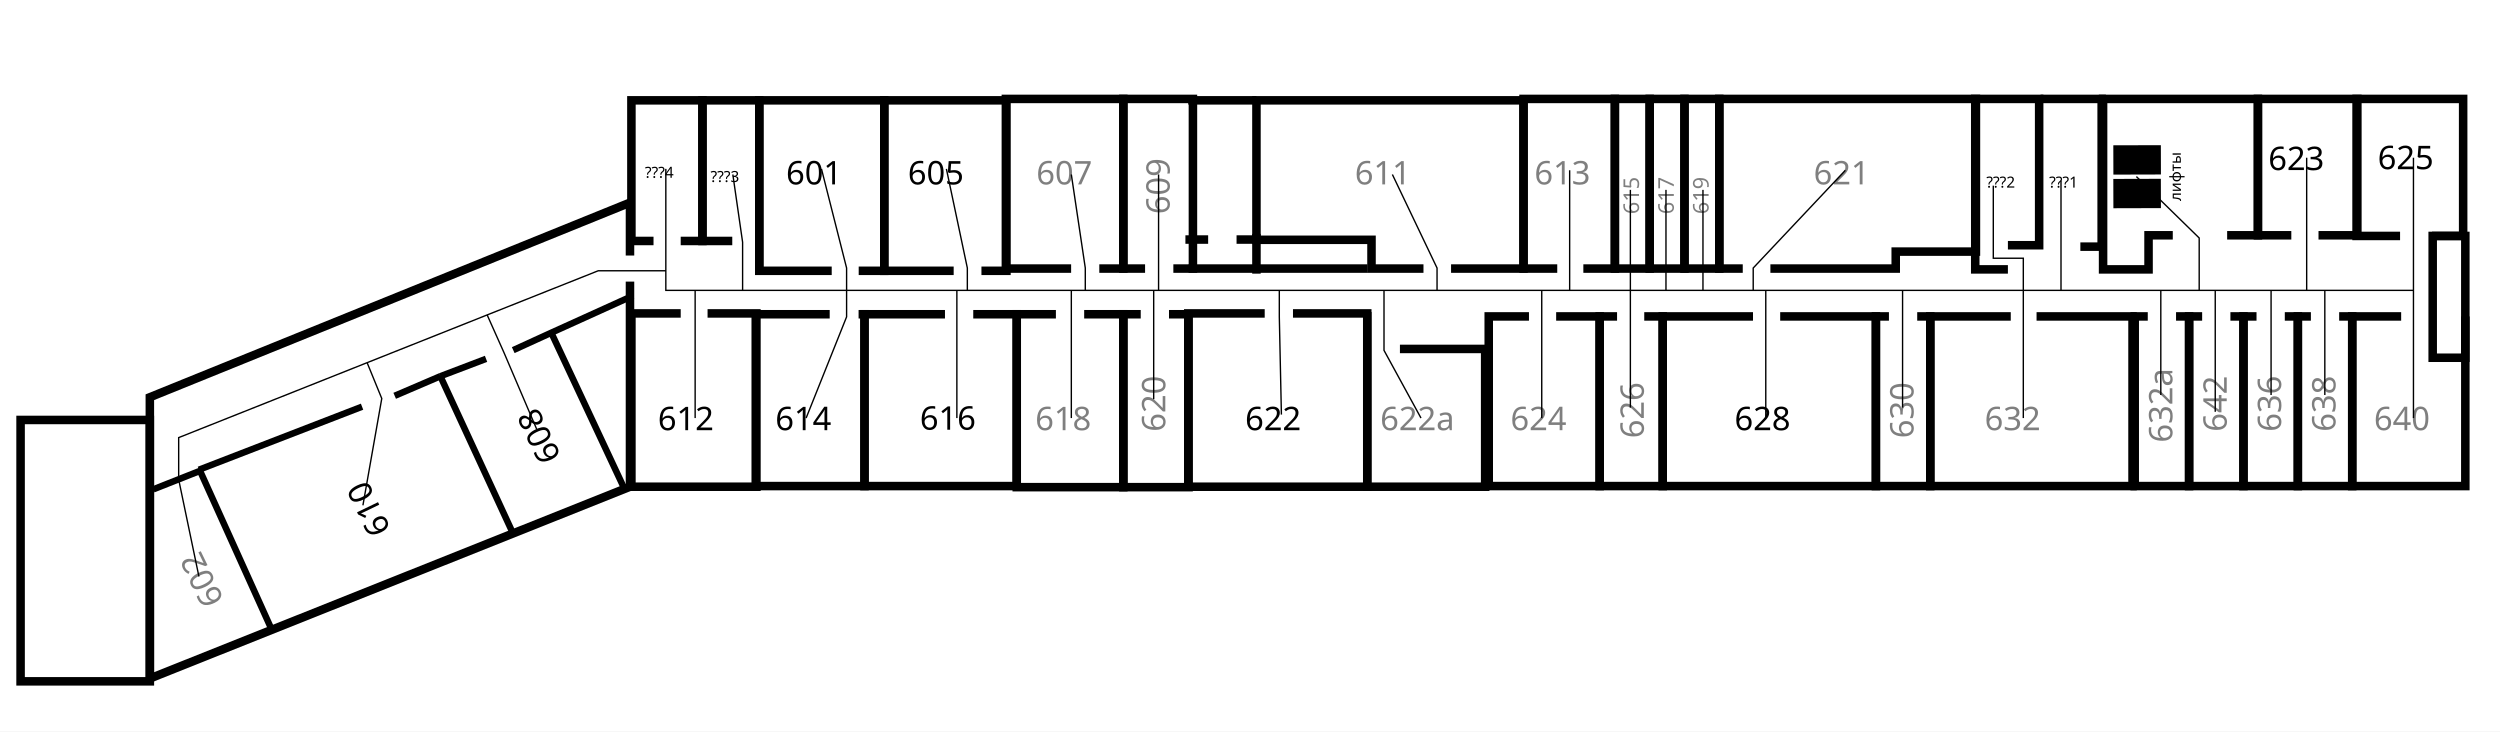
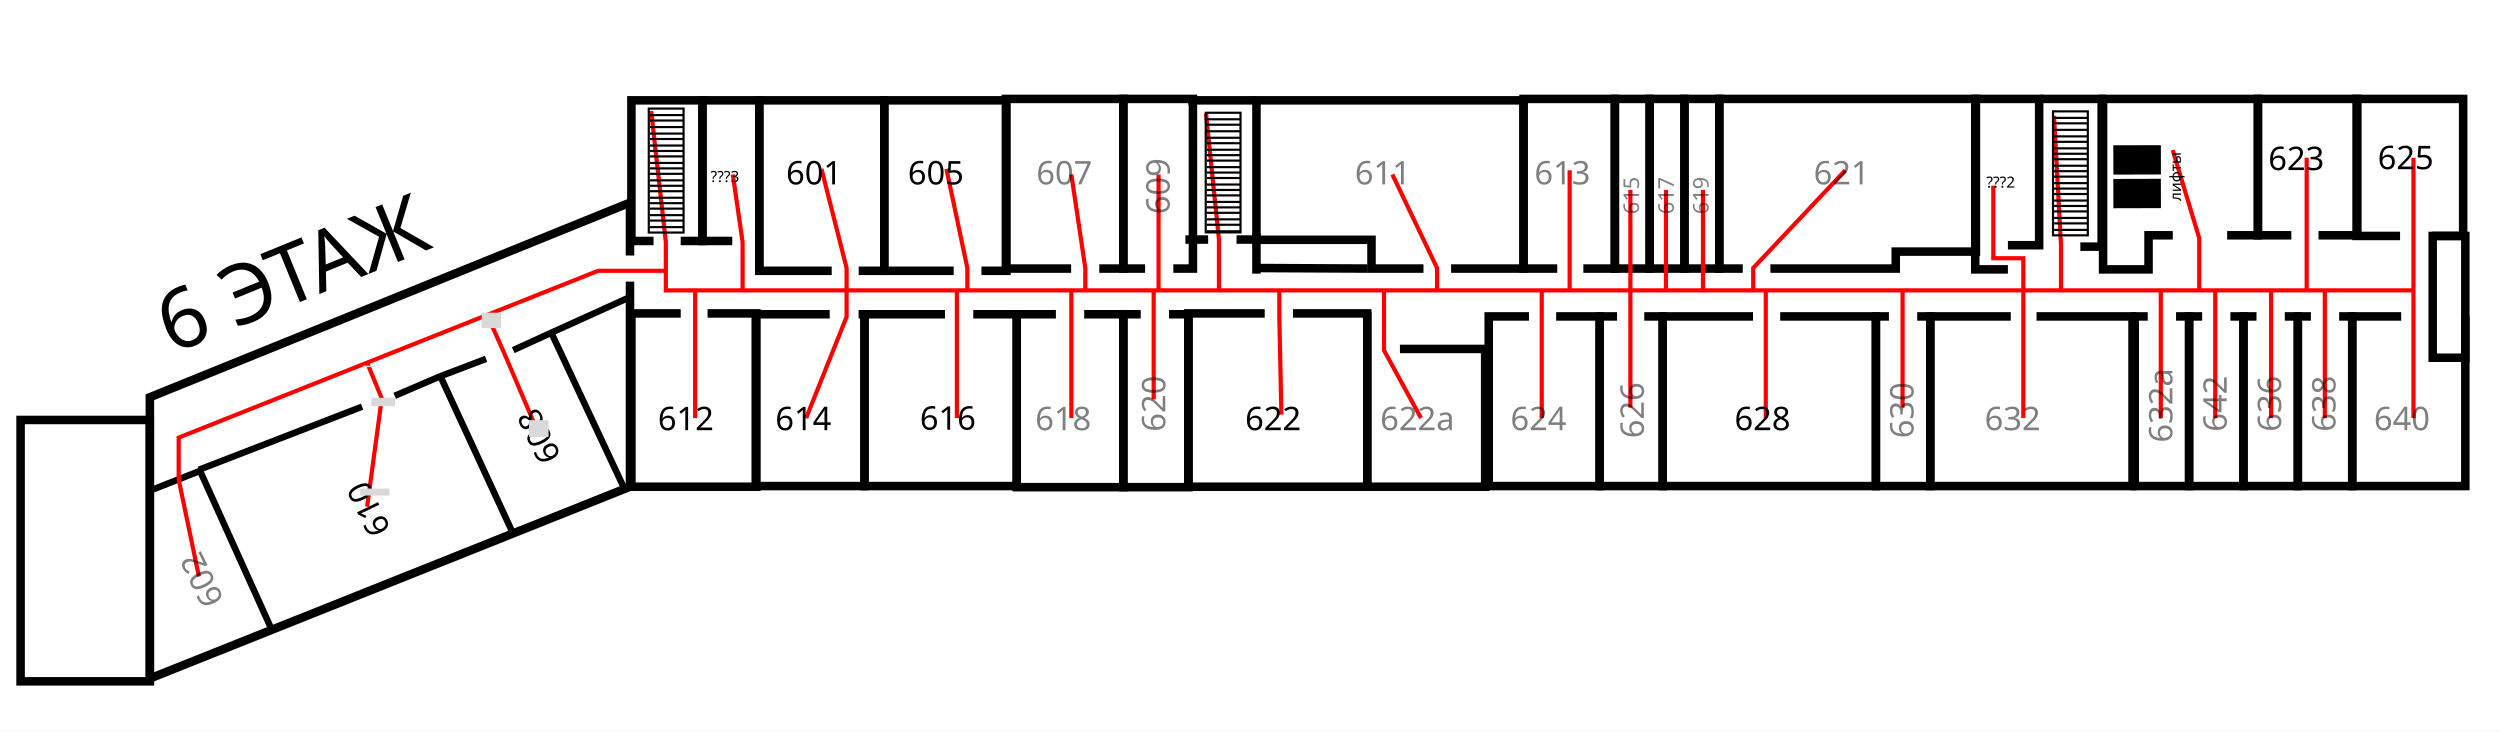
<svg xmlns="http://www.w3.org/2000/svg" width="1791" height="524" viewBox="0 0 1791 524" fill="none">
  <g id="floor6 matmeh">
    <rect width="1791" height="524" fill="white" />
    <path id="Vector 214" d="M1461.87 70.865H1505.63V176.702H1490.37" stroke="black" stroke-width="6.106" />
    <path id="Vector 216" d="M1438.46 192.985H1415.06V70.865H1460.85V175.685H1438.46" stroke="black" stroke-width="6.106" />
-     <path id="Vector 217" d="M979.723 192.404H851.497" stroke="black" stroke-width="6.106" />
+     <path id="Vector 217" d="M979.723 192.404L900 192" stroke="black" stroke-width="6.106" />
    <path id="Vector 218" d="M865.515 171.615H849.232" stroke="black" stroke-width="6.106" />
    <path id="Vector 219" d="M902.151 171.615H885.868" stroke="black" stroke-width="6.106" />
    <path id="Vector 220" d="M900.117 167.543V196.038" stroke="black" stroke-width="6.106" />
    <path id="Vector 221" d="M900.119 71.881H851.271" stroke="black" stroke-width="6.106" />
    <path id="Vector 222" d="M615.091 225.126H619.325V348.223H541.416V225.126H594.394" stroke="black" stroke-width="6.106" />
    <path id="Vector 223" d="M506.899 224.532H541.898V348.688H452.343V224.532H487.658" stroke="black" stroke-width="6.106" />
    <path id="Vector 224" d="M487.658 172.631H503.227V71.882H452.343V172.631H468.181" stroke="black" stroke-width="6.106" />
    <path id="Vector 225" d="M615.172 194.005L633.49 194.005V71.884H543.936V194.005L595.837 194.005" stroke="black" stroke-width="6.106" />
    <path id="Vector 226" d="M543.935 194.005V71.884H503.228V172.634H524.599" stroke="black" stroke-width="6.106" />
    <path id="Vector 227" d="M703.107 194.005L721.009 194.005V71.884H633.489V194.005L683.211 194.005" stroke="black" stroke-width="6.106" />
    <path id="Vector 253" d="M787.54 192.404L804.751 192.404V70.865H720.608V192.404L767.354 192.404" stroke="black" stroke-width="6.106" />
    <path id="Vector 232" d="M1039.54 192.403H1091.44V71.881H900.117V171.798H982.548V192.403H1019.78" stroke="black" stroke-width="6.106" />
    <path id="Vector 233" d="M1556.58 168.561H1539.22V192.985H1506.65V70.865H1617.58V168.561H1595.53" stroke="black" stroke-width="6.106" />
    <path id="Vector 234" d="M1641.5 168.561L1617.57 168.561V70.865H1688.81V168.561L1660.98 168.561" stroke="black" stroke-width="6.106" />
    <path id="Vector 280" d="M1719.41 169.031L1688.25 169.031V70.865H1764.6V169.031L1742.29 169.031" stroke="black" stroke-width="6.106" />
    <path id="Vector 235" d="M1655.52 226.684H1646.18V348.223H1685.13V226.684H1675.78" stroke="black" stroke-width="6.106" />
    <path id="Vector 283" d="M1616.57 226.684H1607.22V348.223H1646.18V226.684H1636.83" stroke="black" stroke-width="6.106" />
    <path id="Vector 284" d="M1577.62 226.684H1568.27V348.223H1607.22V226.684H1597.87" stroke="black" stroke-width="6.106" />
    <path id="Vector 285" d="M1538.66 226.684H1529.31V348.223H1568.27V226.684H1558.92" stroke="black" stroke-width="6.106" />
    <path id="Vector 286" d="M1353.23 226.684H1343.89V348.223H1382.84V226.684H1373.49" stroke="black" stroke-width="6.106" />
    <path id="Vector 287" d="M1158.46 226.684H1146V348.223H1191.18V226.684H1177.94" stroke="black" stroke-width="6.106" />
    <path id="Vector 255" d="M1115.61 192.404H1091.46V70.865H1156.9V192.404H1134.31" stroke="black" stroke-width="6.106" />
    <path id="Vector 256" d="M1156.9 70.865V192.404H1181.83V70.865H1156.9Z" stroke="black" stroke-width="6.106" />
    <path id="Vector 257" d="M1181.83 70.865V192.404H1206.76V70.865H1181.83Z" stroke="black" stroke-width="6.106" />
    <path id="Vector 258" d="M1206.76 70.865V192.404H1231.7V70.865H1206.76Z" stroke="black" stroke-width="6.106" />
    <path id="Vector 254" d="M840.589 192.404H854.613V70.865H804.75V192.404H820.332" stroke="black" stroke-width="6.106" />
    <path id="Vector 241" d="M837.473 225.126H851.496V349.002H804.75V225.126H817.216" stroke="black" stroke-width="6.106" />
    <path id="Vector 264" d="M676.979 225.126H619.325V348.223H728.399V225.126H697.235" stroke="black" stroke-width="6.106" />
    <path id="Vector 242" d="M1002.91 249.975H1063.97V348.689H979.5V223.516" stroke="black" stroke-width="6.106" />
    <path id="Vector 243" d="M926.29 224.532H979.498V348.688H851.271V224.532H906.033" stroke="black" stroke-width="6.106" />
    <path id="Vector 263" d="M776.703 225.126H804.75V349.002H728.399V225.126H756.446" stroke="black" stroke-width="6.106" />
    <path id="Vector 244" d="M1458.99 226.684H1527.75V348.223H1382.84V226.684H1440.51" stroke="black" stroke-width="6.106" />
    <path id="Vector 261" d="M1275.33 226.684H1343.89V348.223H1191.18V226.684H1255.85" stroke="black" stroke-width="6.106" />
    <path id="Vector 262" d="M1114.83 226.684H1146V348.223H1066.53V226.684H1095.35" stroke="black" stroke-width="6.106" />
    <path id="Vector 246" d="M1766.16 169.031H1742.78V212.66V256.29H1766.16V169.031Z" stroke="black" stroke-width="6.106" />
    <path id="Vector 247" d="M1766.16 226.684V348.223H1685.13V226.684H1720.19" stroke="black" stroke-width="6.106" />
    <path id="Vector 250" d="M1248.51 192.404H1231.7V70.865H1415.56V180.25H1358.1V192.404H1268.31" stroke="black" stroke-width="6.106" />
    <path id="Vector 251" d="M451.321 201.754V348.69L107.349 486.075V284.577L451.321 145.156V183.055" stroke="black" stroke-width="6.106" />
    <path id="Vector 252" d="M14.746 300.857H107.354V488.108H14.746V300.857Z" stroke="black" stroke-width="6.106" />
    <path id="Vector 268" d="M142.518 336.537L259.382 291.349" stroke="black" stroke-width="4.675" />
    <path id="Vector 266" d="M367.677 382.504L315.477 269.534M315.477 269.534L348.2 257.069M315.477 269.534L282.755 283.558" stroke="black" stroke-width="4.675" />
    <path id="Vector 267" d="M447.145 349.781L394.945 238.371M394.945 238.371L367.677 250.836M394.945 238.371L453.378 211.881" stroke="black" stroke-width="4.675" />
    <path id="Vector 265" d="M109.796 350.561L143.297 337.316L193.938 449.506" stroke="black" stroke-width="4.675" />
-     <path id="graph floor6 matmeh" d="M1729 208V170.5V113M1729 208V227V299.5M1729 208H1665.5M1665.5 208V227V283M1665.5 208H1652.5M1665.5 208H1627M1652.5 208V170.5V113M1652.5 208H1627M1627 208V227V283M1627 208H1587M1587 208V227V295M1587 208H1575.5M1575.5 208V170.5L1530.5 126.5M1575.5 208H1548M1548 208V227V283M1548 208H1476.5M1476.5 208V175.5V129.5M1476.5 208H1449.5M1449.5 208V185H1428V133M1449.5 208V227V299.5M1449.5 208H1363M1363 208V227V292M1363 208H1265M1265 208V227V299.5M1265 208H1256M1256 208V192L1322 122M1256 208H1220M1168 208V227V292M1168 208H1124.5M1168 208V192V136M1168 208H1193.5M1124.5 208V192V122M1124.5 208H1104.5M1193.5 208V192V136M1193.5 208H1220M1220 208V192V136M1029.5 208V192L997.5 125M1029.5 208H991.5M1029.5 208H1104.5M991.5 208V251L1018 299.5M991.5 208H916.5M916.5 208V227L918 297M916.5 208H830M830 208V192V125M830 208H826.5M826.5 208V227V286M826.5 208H777.5M777.5 208V192L767.5 125M777.5 208H767.5M767.5 208V227V299.5M767.5 208H693M693 208V192L678 121M693 208H685.5M685.5 208V227V299.5M685.5 208H606.5M606.5 208V192L588.5 121M606.5 208V227L577.5 299.5M606.5 208H532M532 208V173.5L525 125M532 208H498M498 208H477V194M498 208V227V299.5M1104.5 208V227V299.5M477 194V173.5V121M477 194H428.5L349 225.615M349 225.615L361 252.5L384.5 307.5M349 225.615L263 259.814M263 259.814L128 313.5V343.5L142.5 413M263 259.814L273.5 285.5L260 362" stroke="black" />
-     <text id="aboba;" transform="translate(1551.04 144.038) rotate(-90.1555)" fill="black" xml:space="preserve" style="white-space: pre" font-family="Martian Mono" font-size="11" letter-spacing="0em">
-       <tspan x="0" y="11.4">лифты</tspan>
-     </text>
+     <path id="graph floor6 matmeh" d="M1729 208V170.5V113M1729 208V227V299.5M1729 208H1665.5M1665.5 208V227V283V299.5M1665.5 208H1652.5M1665.5 208H1627M1652.5 208V170.5V113M1652.5 208H1627M1627 208V227V283V299.5M1627 208H1587M1587 208V227V299.5M1587 208H1575.5M1575.5 208V170.5L1556.5 107.5M1575.5 208H1548M1548 208V227V299.5M1548 208H1476.5M1476.5 208V175.5L1471.5 83M1476.5 208H1449.5M1449.5 208V185H1428V133M1449.5 208V227V299.5M1449.5 208H1363M1363 208V227V292M1363 208H1265M1265 208V227V299.5M1265 208H1256M1256 208V192L1322 122M1256 208H1220M1168 208V227V292M1168 208H1124.5M1168 208V192V136M1168 208H1193.5M1124.5 208V192V122M1124.5 208H1104.5M1193.5 208V192V136M1193.5 208H1220M1220 208V192V136M1029.5 208V192L997.5 125M1029.5 208H991.5M1029.5 208H1104.5M991.5 208V251L1018 299.5M991.5 208H916.5M916.5 208V227L918 297M916.5 208H873.25M830 208V192V125M830 208H826.5M830 208H873.25M826.5 208V227V286M826.5 208H777.5M777.5 208V192L767.5 125M777.5 208H767.5M767.5 208V227V299.5M767.5 208H693M693 208V192L678 121M693 208H685.5M685.5 208V227V299.5M685.5 208H606.5M606.5 208V192L588.5 121M606.5 208V227L577.5 299.5M606.5 208H532M532 208V173.5L525 125M532 208H498M498 208H477V194M498 208V227V299.5M1104.5 208V227V299.5M477 194V173.5L466.5 79.5M477 194H428.5L349 225.615M349 225.615L361 252.5L384.5 307.5M349 225.615L263 259.814M263 259.814L128 313.5V343.5L142.5 413M263 259.814L273.5 285.5L263 363M873.25 208V171.5L864 81.5" stroke="#FF0000" stroke-width="3" />
    <g id="rooms_numbers">
      <text id="601" fill="black" xml:space="preserve" style="white-space: pre" font-family="Martian Mono" font-size="23.373" letter-spacing="0em">
        <tspan x="563.157" y="132.11">601</tspan>
      </text>
      <text id="614" fill="black" xml:space="preserve" style="white-space: pre" font-family="Martian Mono" font-size="23.373" letter-spacing="0em">
        <tspan x="555.439" y="308.186">614</tspan>
      </text>
      <text id="616" fill="black" xml:space="preserve" style="white-space: pre" font-family="Martian Mono" font-size="23.373" letter-spacing="0em">
        <tspan x="659" y="307.849">616</tspan>
      </text>
      <text id="612" fill="black" xml:space="preserve" style="white-space: pre" font-family="Martian Mono" font-size="23.373" letter-spacing="0em">
        <tspan x="471.297" y="308.186">612</tspan>
      </text>
      <text id="602" opacity="0.5" transform="translate(139.304 440.282) rotate(-115.824)" fill="black" xml:space="preserve" style="white-space: pre" font-family="Martian Mono" font-size="23.373" letter-spacing="0em">
        <tspan x="0" y="23.849">602</tspan>
      </text>
      <text id="608" transform="translate(380.824 337.441) rotate(-115.824)" fill="black" xml:space="preserve" style="white-space: pre" font-family="Martian Mono" font-size="23.373" letter-spacing="0em">
        <tspan x="0" y="23.849">608</tspan>
      </text>
      <text id="610" transform="translate(258.78 389.639) rotate(-115.824)" fill="black" xml:space="preserve" style="white-space: pre" font-family="Martian Mono" font-size="23.373" letter-spacing="0em">
        <tspan x="0" y="23.849">610</tspan>
      </text>
      <text id="622" fill="black" xml:space="preserve" style="white-space: pre" font-family="Martian Mono" font-size="23.373" letter-spacing="0em">
        <tspan x="892.01" y="308.186">622</tspan>
      </text>
      <text id="620" opacity="0.5" transform="matrix(0 -1 1 0 810.983 309.268)" fill="black" xml:space="preserve" style="white-space: pre" font-family="Martian Mono" font-size="23.373" letter-spacing="0em">
        <tspan x="0" y="23.849">620</tspan>
      </text>
      <text id="618" opacity="0.5" fill="black" xml:space="preserve" style="white-space: pre" font-family="Martian Mono" font-size="23.373" letter-spacing="0em">
        <tspan x="741.644" y="308.186">618</tspan>
      </text>
      <text id="626" opacity="0.5" transform="matrix(0 -1 1 0 1153.79 313.943)" fill="black" xml:space="preserve" style="white-space: pre" font-family="Martian Mono" font-size="23.373" letter-spacing="0em">
        <tspan x="0" y="23.849">626</tspan>
      </text>
      <text id="632" opacity="0.5" fill="black" xml:space="preserve" style="white-space: pre" font-family="Martian Mono" font-size="23.373" letter-spacing="0em">
        <tspan x="1421.8" y="308.186">632</tspan>
      </text>
      <text id="638" opacity="0.5" transform="matrix(0 -1 1 0 1649.29 309.268)" fill="black" xml:space="preserve" style="white-space: pre" font-family="Martian Mono" font-size="23.373" letter-spacing="0em">
        <tspan x="0" y="23.849">638</tspan>
      </text>
      <text id="636" opacity="0.5" transform="matrix(0 -1 1 0 1610.34 309.268)" fill="black" xml:space="preserve" style="white-space: pre" font-family="Martian Mono" font-size="23.373" letter-spacing="0em">
        <tspan x="0" y="23.849">636</tspan>
      </text>
      <text id="642" opacity="0.5" transform="matrix(0 -1 1 0 1571.38 309.268)" fill="black" xml:space="preserve" style="white-space: pre" font-family="Martian Mono" font-size="23.373" letter-spacing="0em">
        <tspan x="0" y="23.849">642</tspan>
      </text>
      <text id="632a" opacity="0.5" transform="matrix(0 -1 1 0 1532.43 317.059)" fill="black" xml:space="preserve" style="white-space: pre" font-family="Martian Mono" font-size="23.373" letter-spacing="0em">
        <tspan x="0" y="23.849">632а</tspan>
      </text>
      <text id="640" opacity="0.5" fill="black" xml:space="preserve" style="white-space: pre" font-family="Martian Mono" font-size="23.373" letter-spacing="0em">
        <tspan x="1700.71" y="308.186">640</tspan>
      </text>
      <text id="622a" opacity="0.5" fill="black" xml:space="preserve" style="white-space: pre" font-family="Martian Mono" font-size="23.373" letter-spacing="0em">
        <tspan x="988.776" y="308.186">622а</tspan>
      </text>
      <text id="624" opacity="0.5" fill="black" xml:space="preserve" style="white-space: pre" font-family="Martian Mono" font-size="23.373" letter-spacing="0em">
        <tspan x="1082.11" y="308.186">624</tspan>
      </text>
      <text id="628" fill="black" xml:space="preserve" style="white-space: pre" font-family="Martian Mono" font-size="23.373" letter-spacing="0em">
        <tspan x="1242.6" y="308.186">628</tspan>
      </text>
      <text id="630" opacity="0.5" transform="matrix(0 -1 1 0 1347 313.943)" fill="black" xml:space="preserve" style="white-space: pre" font-family="Martian Mono" font-size="23.373" letter-spacing="0em">
        <tspan x="0" y="23.849">630</tspan>
      </text>
      <text id="605" fill="black" xml:space="preserve" style="white-space: pre" font-family="Martian Mono" font-size="23.373" letter-spacing="0em">
        <tspan x="650.404" y="132.11">605</tspan>
      </text>
      <text id="607" opacity="0.5" fill="black" xml:space="preserve" style="white-space: pre" font-family="Martian Mono" font-size="23.373" letter-spacing="0em">
        <tspan x="742.423" y="132.11">607</tspan>
      </text>
      <text id="609" opacity="0.5" transform="matrix(0 -1 1 0 814.1 153.449)" fill="black" xml:space="preserve" style="white-space: pre" font-family="Martian Mono" font-size="23.373" letter-spacing="0em">
        <tspan x="0" y="23.849">609</tspan>
      </text>
      <text id="615" opacity="0.5" transform="matrix(0 -1 1 0 1158.46 153.449)" fill="black" xml:space="preserve" style="white-space: pre" font-family="Martian Mono" font-size="15.582" letter-spacing="0em">
        <tspan x="0" y="15.733">615</tspan>
      </text>
      <text id="617" opacity="0.5" transform="matrix(0 -1 1 0 1183.39 153.449)" fill="black" xml:space="preserve" style="white-space: pre" font-family="Martian Mono" font-size="15.582" letter-spacing="0em">
        <tspan x="0" y="15.733">617</tspan>
      </text>
      <text id="619" opacity="0.5" transform="matrix(0 -1 1 0 1208.32 153.449)" fill="black" xml:space="preserve" style="white-space: pre" font-family="Martian Mono" font-size="15.582" letter-spacing="0em">
        <tspan x="0" y="15.733">619</tspan>
      </text>
      <text id="611" opacity="0.5" fill="black" xml:space="preserve" style="white-space: pre" font-family="Martian Mono" font-size="23.373" letter-spacing="0em">
        <tspan x="970.619" y="132.11">611</tspan>
      </text>
      <text id="613" opacity="0.5" fill="black" xml:space="preserve" style="white-space: pre" font-family="Martian Mono" font-size="23.373" letter-spacing="0em">
        <tspan x="1099.25" y="132.11">613</tspan>
      </text>
      <text id="621" opacity="0.5" fill="black" xml:space="preserve" style="white-space: pre" font-family="Martian Mono" font-size="23.373" letter-spacing="0em">
        <tspan x="1299.29" y="132.11">621</tspan>
      </text>
      <text id="625" fill="black" xml:space="preserve" style="white-space: pre" font-family="Martian Mono" font-size="23.373" letter-spacing="0em">
        <tspan x="1703.38" y="121.203">625</tspan>
      </text>
      <text id="623" fill="black" xml:space="preserve" style="white-space: pre" font-family="Martian Mono" font-size="23.373" letter-spacing="0em">
        <tspan x="1625" y="121.849">623</tspan>
      </text>
-       <g id="lift">
-         <rect id="Rectangle 60" x="1548.09" y="125" width="34.057" height="21" transform="rotate(179.845 1548.09 125)" fill="black" />
-         <rect id="Rectangle 59" x="1548.09" y="149.092" width="34.057" height="21" transform="rotate(179.845 1548.09 149.092)" fill="black" />
+       <text id="???3" fill="black" xml:space="preserve" style="white-space: pre" font-family="Martian Mono" font-size="11" letter-spacing="0em">
+         <tspan x="509" y="130.4">???3</tspan>
+       </text>
+       <text id="???2" fill="black" xml:space="preserve" style="white-space: pre" font-family="Martian Mono" font-size="11" letter-spacing="0em">
+         <tspan x="1423" y="134.4">???2</tspan>
+       </text>
+       <text id="lifts" transform="translate(1551.04 144.038) rotate(-90.1555)" fill="black" xml:space="preserve" style="white-space: pre" font-family="Martian Mono" font-size="11" letter-spacing="0em">
+         <tspan x="0" y="11.4">лифты</tspan>
+       </text>
+     </g>
+     <g id="lift">
+       <rect id="Rectangle 60" x="1548.09" y="125" width="34.057" height="21" transform="rotate(179.845 1548.09 125)" fill="black" />
+       <rect id="Rectangle 59" x="1548.09" y="149.092" width="34.057" height="21" transform="rotate(179.845 1548.09 149.092)" fill="black" />
+     </g>
+     <rect id="Rectangle 146" x="258" y="350" width="21" height="5" fill="#D9D9D9" />
+     <rect id="Rectangle 147" x="266" y="285" width="17" height="6" fill="#D9D9D9" />
+     <rect id="Rectangle 148" x="260" y="262" width="9" height="1" fill="#D9D9D9" />
+     <rect id="Rectangle 149" x="345" y="224" width="14" height="11" fill="#D9D9D9" />
+     <rect id="Rectangle 150" x="379" y="301" width="14" height="12" fill="#D9D9D9" />
+     <g id="staircases">
+       <g id="staircase 6 1 group">
+         <rect id="staircase 6 1" x="464.779" y="77.779" width="24.931" height="88.817" stroke="black" stroke-width="1.558" />
+         <path id="Vector 281" d="M465.558 82.454H489.71" stroke="black" stroke-width="1.558" />
+         <path id="Vector 284_2" d="M465.558 95.698H489.71" stroke="black" stroke-width="1.558" />
+         <path id="Vector 287_2" d="M465.558 108.164H489.71" stroke="black" stroke-width="1.558" />
+         <path id="Vector 290" d="M465.558 120.629H489.71" stroke="black" stroke-width="1.558" />
+         <path id="Vector 293" d="M465.558 133.095H489.71" stroke="black" stroke-width="1.558" />
+         <path id="Vector 296" d="M465.558 145.561H489.71" stroke="black" stroke-width="1.558" />
+         <path id="Vector 282" d="M465.558 86.349H489.71" stroke="black" stroke-width="1.558" />
+         <path id="Vector 285_2" d="M465.558 99.594H489.71" stroke="black" stroke-width="1.558" />
+         <path id="Vector 288" d="M465.558 112.059H489.71" stroke="black" stroke-width="1.558" />
+         <path id="Vector 291" d="M465.558 124.525H489.71" stroke="black" stroke-width="1.558" />
+         <path id="Vector 294" d="M465.558 136.99H489.71" stroke="black" stroke-width="1.558" />
+         <path id="Vector 297" d="M465.558 149.456H489.71" stroke="black" stroke-width="1.558" />
+         <path id="Vector 299" d="M465.558 158.026H489.71" stroke="black" stroke-width="1.558" />
+         <path id="Vector 283_2" d="M465.558 91.024H489.71" stroke="black" stroke-width="1.558" />
+         <path id="Vector 286_2" d="M465.558 104.268H489.71" stroke="black" stroke-width="1.558" />
+         <path id="Vector 289" d="M465.558 116.734H489.71" stroke="black" stroke-width="1.558" />
+         <path id="Vector 292" d="M465.558 129.2H489.71" stroke="black" stroke-width="1.558" />
+         <path id="Vector 295" d="M465.558 141.665H489.71" stroke="black" stroke-width="1.558" />
+         <path id="Vector 298" d="M465.558 154.131H489.71" stroke="black" stroke-width="1.558" />
+         <path id="Vector 300" d="M465.558 162.701H489.71" stroke="black" stroke-width="1.558" />
      </g>
-       <text id="aboba1" fill="black" xml:space="preserve" style="white-space: pre" font-family="Martian Mono" font-size="11" letter-spacing="0em">
-         <tspan x="1468" y="134.4">???1</tspan>
-       </text>
-       <text id="aboba3" fill="black" xml:space="preserve" style="white-space: pre" font-family="Martian Mono" font-size="11" letter-spacing="0em">
-         <tspan x="509" y="130.4">???3</tspan>
-       </text>
-       <text id="aboba4" fill="black" xml:space="preserve" style="white-space: pre" font-family="Martian Mono" font-size="11" letter-spacing="0em">
-         <tspan x="462" y="127.4">???4</tspan>
-       </text>
-       <text id="aboba2" fill="black" xml:space="preserve" style="white-space: pre" font-family="Martian Mono" font-size="11" letter-spacing="0em">
-         <tspan x="1423" y="134.4">???2</tspan>
-       </text>
+       <g id="staircase 6 2 group">
+         <rect id="staricase 6 2" x="863.779" y="80.779" width="24.931" height="85.701" stroke="black" stroke-width="1.558" />
+         <path id="Vector 281_2" d="M864.558 85.454H888.71" stroke="black" stroke-width="1.558" />
+         <path id="Vector 284_3" d="M864.558 98.698H888.71" stroke="black" stroke-width="1.558" />
+         <path id="Vector 287_3" d="M864.558 111.164H888.71" stroke="black" stroke-width="1.558" />
+         <path id="Vector 290_2" d="M864.558 123.629H888.71" stroke="black" stroke-width="1.558" />
+         <path id="Vector 293_2" d="M864.558 136.095H888.71" stroke="black" stroke-width="1.558" />
+         <path id="Vector 296_2" d="M864.558 148.561H888.71" stroke="black" stroke-width="1.558" />
+         <path id="Vector 282_2" d="M864.558 89.349H888.71" stroke="black" stroke-width="1.558" />
+         <path id="Vector 285_3" d="M864.558 102.594H888.71" stroke="black" stroke-width="1.558" />
+         <path id="Vector 288_2" d="M864.558 115.059H888.71" stroke="black" stroke-width="1.558" />
+         <path id="Vector 291_2" d="M864.558 127.525H888.71" stroke="black" stroke-width="1.558" />
+         <path id="Vector 294_2" d="M864.558 139.99H888.71" stroke="black" stroke-width="1.558" />
+         <path id="Vector 297_2" d="M864.558 152.456H888.71" stroke="black" stroke-width="1.558" />
+         <path id="Vector 299_2" d="M864.558 161.026H888.71" stroke="black" stroke-width="1.558" />
+         <path id="Vector 283_3" d="M864.558 94.024H888.71" stroke="black" stroke-width="1.558" />
+         <path id="Vector 286_3" d="M864.558 107.268H888.71" stroke="black" stroke-width="1.558" />
+         <path id="Vector 289_2" d="M864.558 119.734H888.71" stroke="black" stroke-width="1.558" />
+         <path id="Vector 292_2" d="M864.558 132.2H888.71" stroke="black" stroke-width="1.558" />
+         <path id="Vector 295_2" d="M864.558 144.665H888.71" stroke="black" stroke-width="1.558" />
+         <path id="Vector 298_2" d="M864.558 157.131H888.71" stroke="black" stroke-width="1.558" />
+         <path id="Vector 300_2" d="M864.558 165.701H888.71" stroke="black" stroke-width="1.558" />
+       </g>
+       <g id="staircase 6 3 group">
+         <rect id="staircase 6 3" x="1470.78" y="79.779" width="24.931" height="88.817" stroke="black" stroke-width="1.558" />
+         <path id="Vector 281_3" d="M1471.56 84.454H1495.71" stroke="black" stroke-width="1.558" />
+         <path id="Vector 284_4" d="M1471.56 97.698H1495.71" stroke="black" stroke-width="1.558" />
+         <path id="Vector 287_4" d="M1471.56 110.164H1495.71" stroke="black" stroke-width="1.558" />
+         <path id="Vector 290_3" d="M1471.56 122.629H1495.71" stroke="black" stroke-width="1.558" />
+         <path id="Vector 293_3" d="M1471.56 135.095H1495.71" stroke="black" stroke-width="1.558" />
+         <path id="Vector 296_3" d="M1471.56 147.561H1495.71" stroke="black" stroke-width="1.558" />
+         <path id="Vector 282_3" d="M1471.56 88.349H1495.71" stroke="black" stroke-width="1.558" />
+         <path id="Vector 285_4" d="M1471.56 101.594H1495.71" stroke="black" stroke-width="1.558" />
+         <path id="Vector 288_3" d="M1471.56 114.059H1495.71" stroke="black" stroke-width="1.558" />
+         <path id="Vector 291_3" d="M1471.56 126.525H1495.71" stroke="black" stroke-width="1.558" />
+         <path id="Vector 294_3" d="M1471.56 138.99H1495.71" stroke="black" stroke-width="1.558" />
+         <path id="Vector 297_3" d="M1471.56 151.456H1495.71" stroke="black" stroke-width="1.558" />
+         <path id="Vector 299_3" d="M1471.56 160.026H1495.71" stroke="black" stroke-width="1.558" />
+         <path id="Vector 283_4" d="M1471.56 93.024H1495.71" stroke="black" stroke-width="1.558" />
+         <path id="Vector 286_4" d="M1471.56 106.268H1495.71" stroke="black" stroke-width="1.558" />
+         <path id="Vector 289_3" d="M1471.56 118.734H1495.71" stroke="black" stroke-width="1.558" />
+         <path id="Vector 292_3" d="M1471.56 131.2H1495.71" stroke="black" stroke-width="1.558" />
+         <path id="Vector 295_3" d="M1471.56 143.665H1495.71" stroke="black" stroke-width="1.558" />
+         <path id="Vector 298_3" d="M1471.56 156.131H1495.71" stroke="black" stroke-width="1.558" />
+         <path id="Vector 300_3" d="M1471.56 164.701H1495.71" stroke="black" stroke-width="1.558" />
+       </g>
    </g>
+     <text id="6 Ð­Ð¢ÐÐ" transform="translate(100 197.622) rotate(-22.2192)" fill="black" xml:space="preserve" style="white-space: pre" font-family="Martian Mono" font-size="59.484" letter-spacing="0em">
+       <tspan x="0" y="60.794">6 ЭТАЖ</tspan>
+     </text>
  </g>
</svg>
